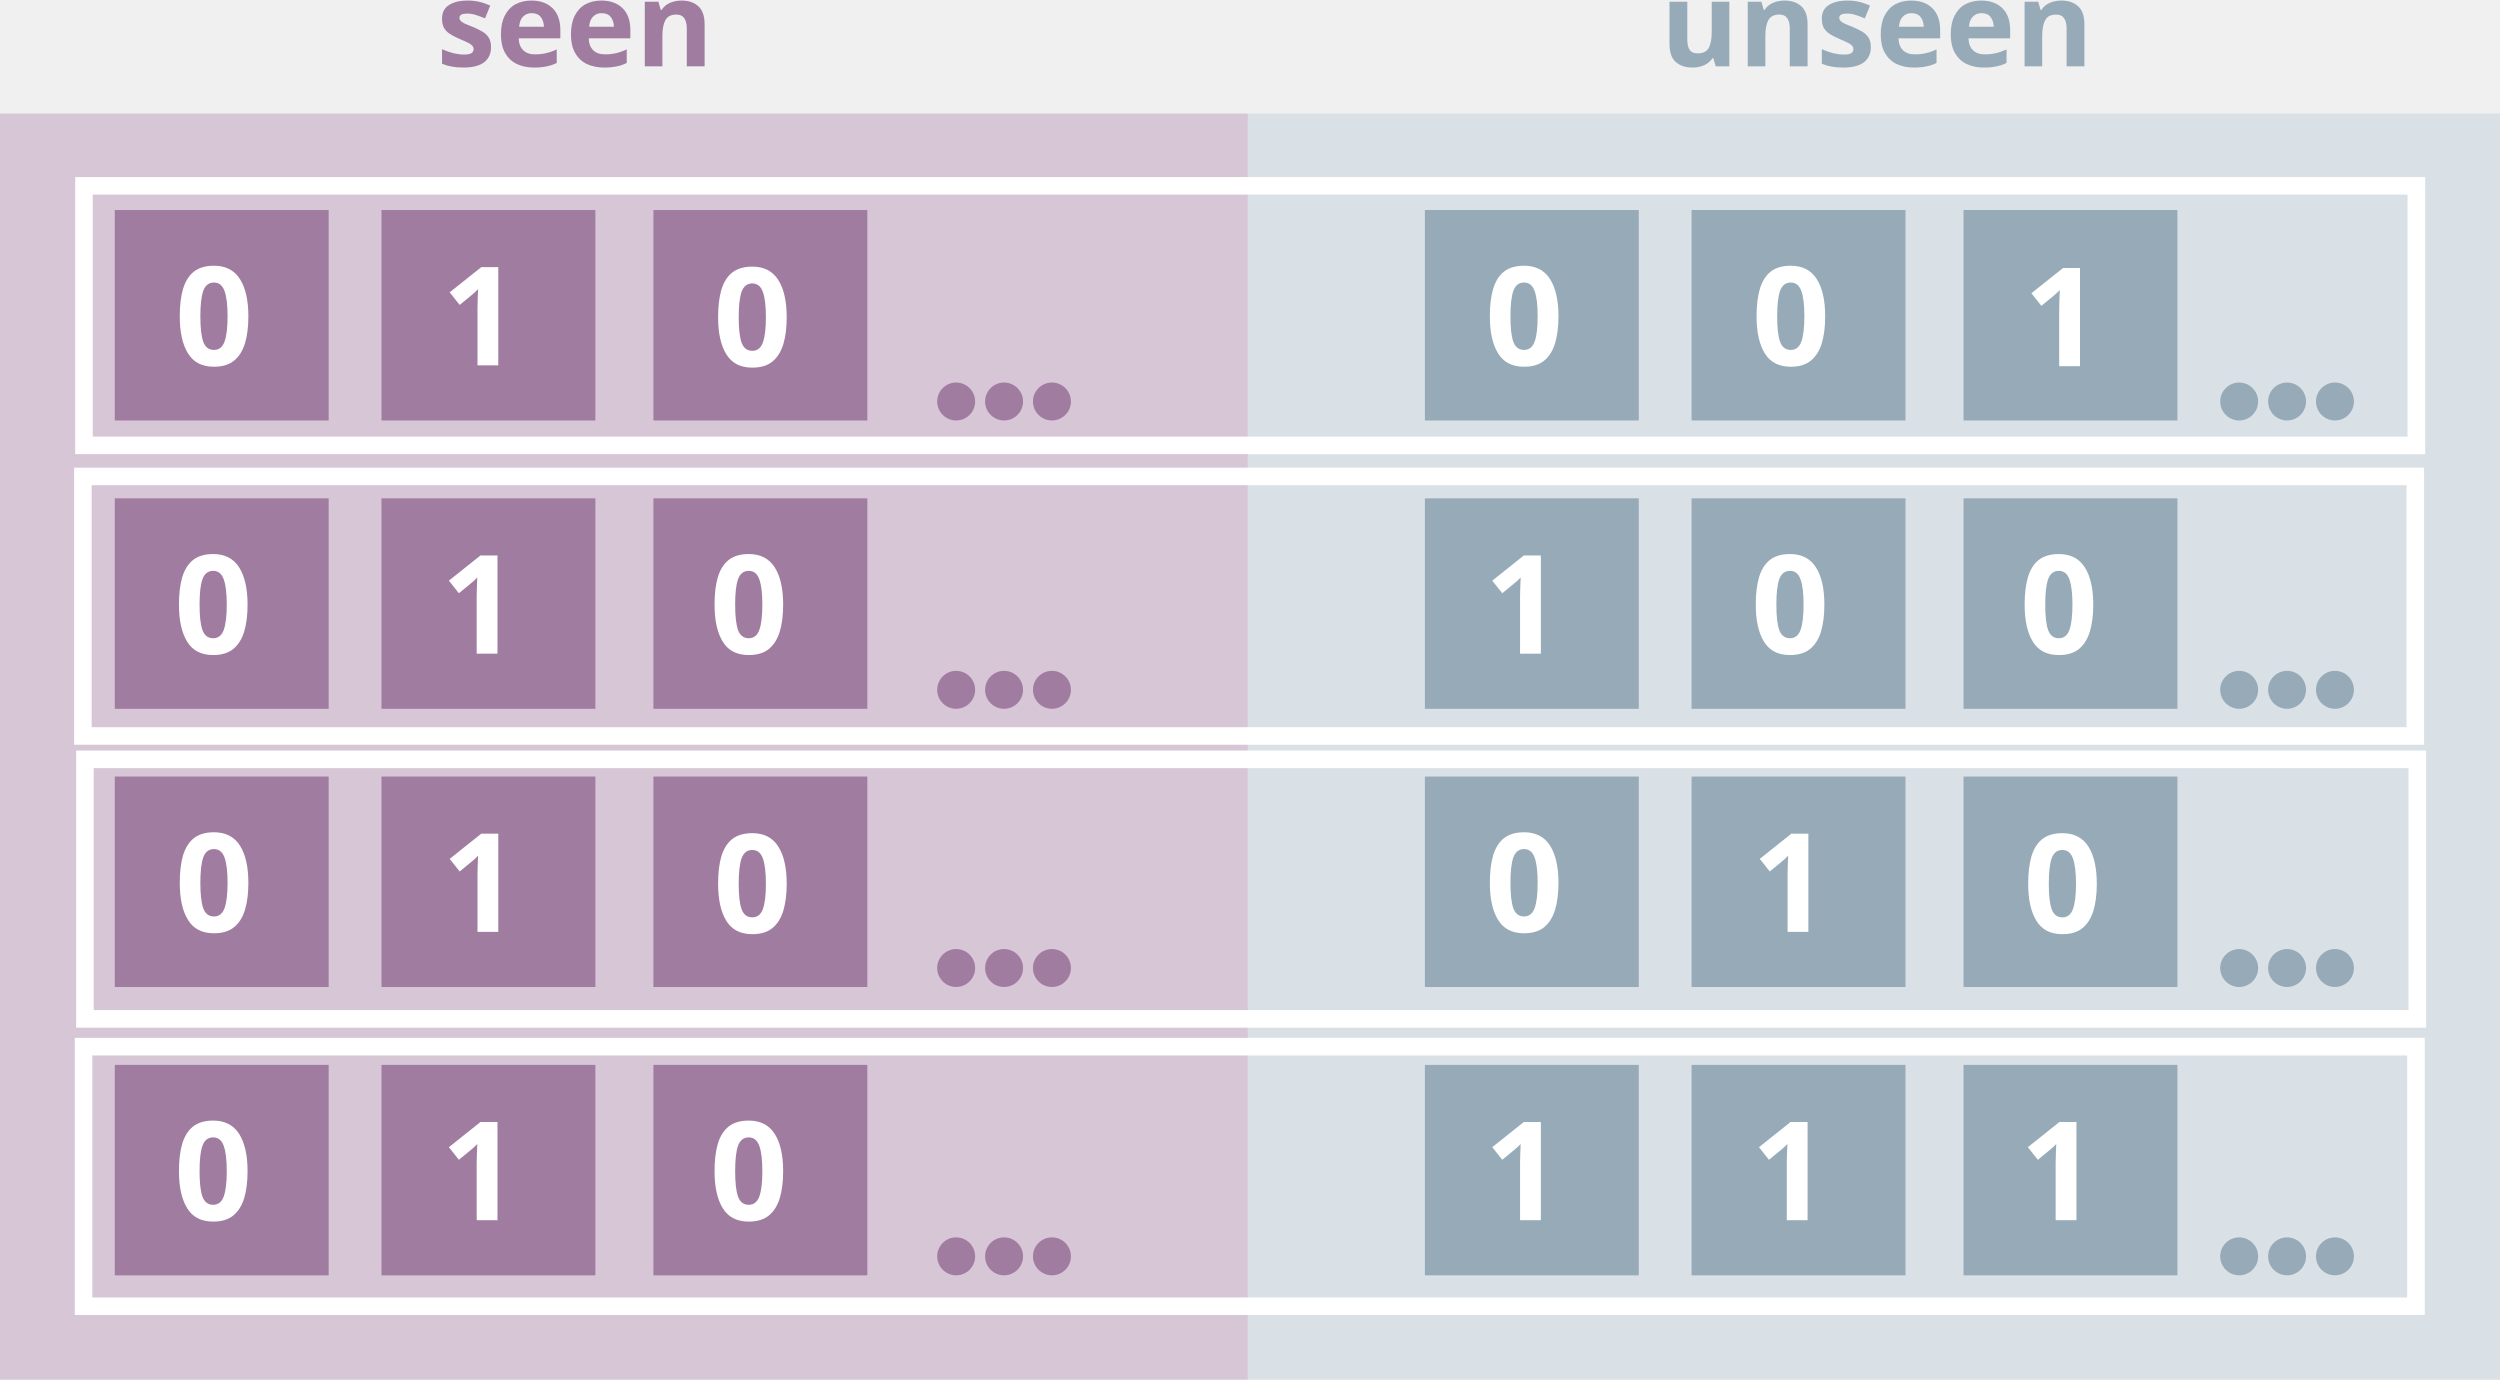
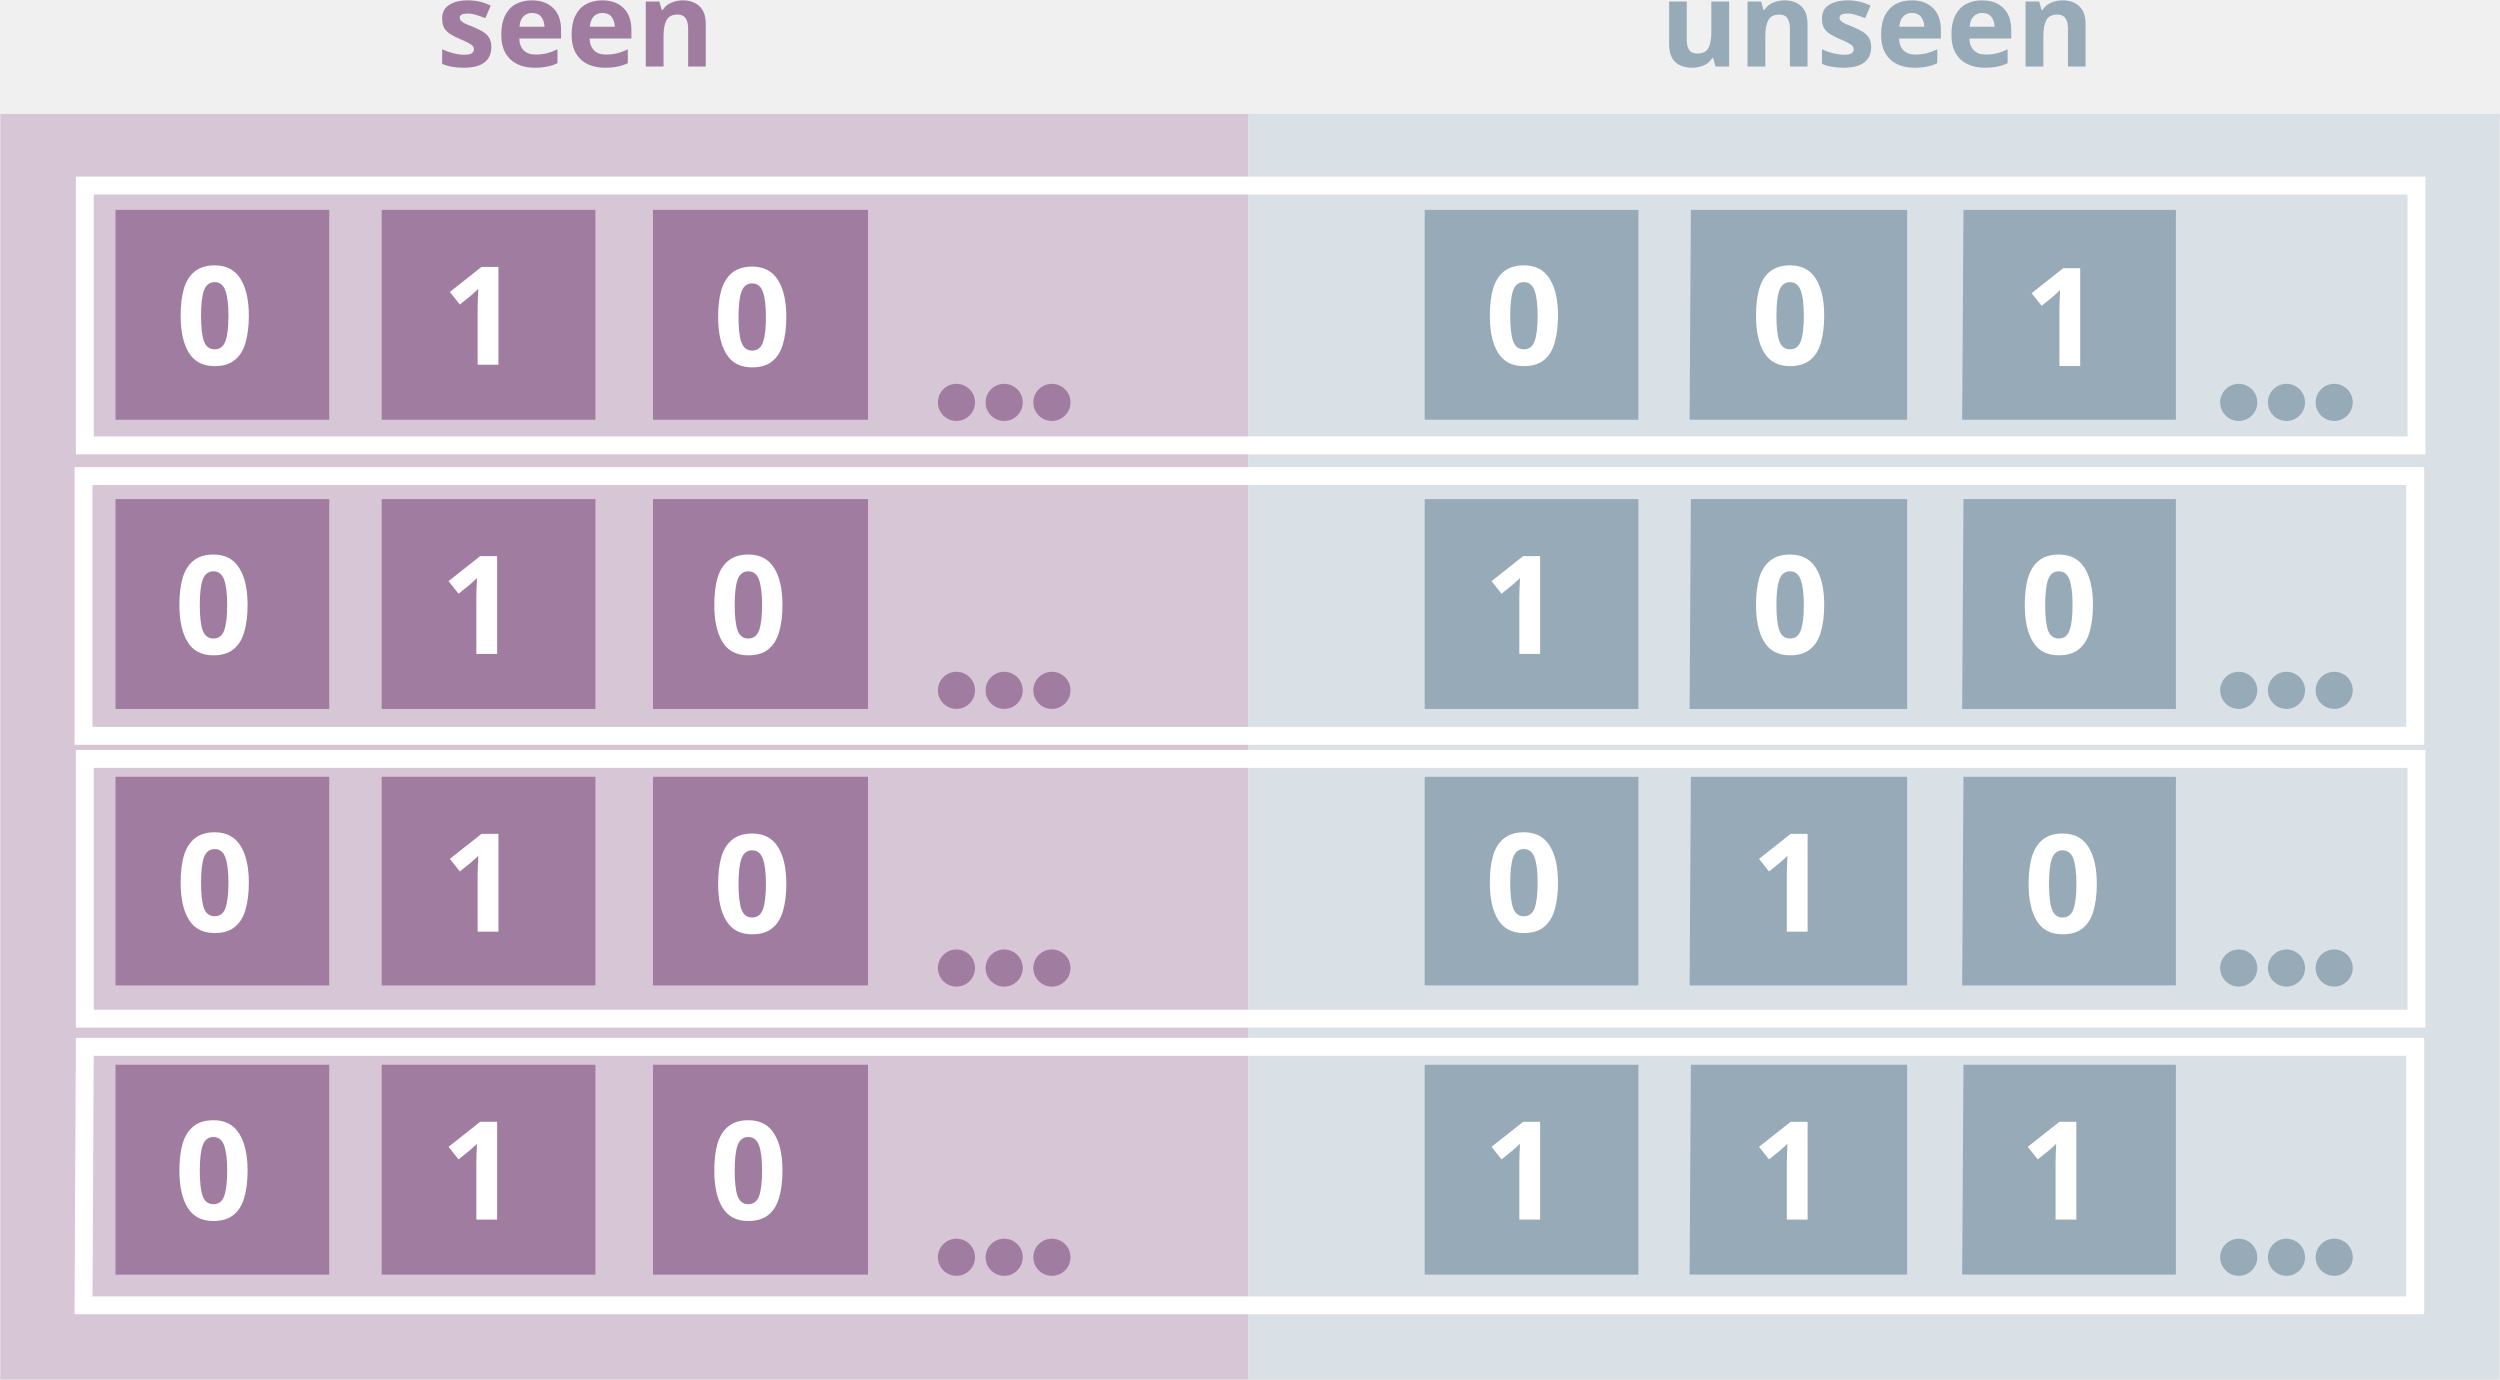
- <svg xmlns="http://www.w3.org/2000/svg" width="738.138" height="407.348" viewBox="0 0 195.299 107.777">
-   <path d="M0 8.87h97.485v98.908H0z" fill="#d6c6d6" />
-   <path d="M97.485 8.87H195.3v98.908H97.485z" fill="#dae1e6" />
-   <text style="line-height:1.25;-inkscape-font-specification:'sans-serif Bold'" x="34.109" y="5.184" font-weight="700" font-size="9.257" letter-spacing="0" word-spacing="0" font-family="sans-serif" fill="#a17ca1" stroke-width=".302">
-     <tspan x="34.109" y="5.184" style="-inkscape-font-specification:'sans-serif Bold'">seen</tspan>
+ <svg xmlns="http://www.w3.org/2000/svg" width="738.1" height="407.3" viewBox="0 0 195.3 107.8">
+   <path d="M0 8.9h97.5v98.9H0z" fill="#d6c6d6" />
+   <path d="M97.5 8.9h97.8v98.9H97.5z" fill="#dae1e6" />
+   <text style="line-height:1.25;-inkscape-font-specification:'sans-serif Bold'" x="34.1" y="5.2" font-weight="700" font-size="9.3" letter-spacing="0" word-spacing="0" font-family="sans-serif" fill="#a17ca1" stroke-width=".3">
+     <tspan x="34.1" y="5.2" style="-inkscape-font-specification:'sans-serif Bold'">seen</tspan>
  </text>
-   <text y="5.184" x="129.733" style="line-height:1.25;-inkscape-font-specification:'sans-serif Bold'" font-weight="700" font-size="9.257" letter-spacing="0" word-spacing="0" font-family="sans-serif" fill="#96aab8" stroke-width=".302">
-     <tspan style="-inkscape-font-specification:'sans-serif Bold'" y="5.184" x="129.733">unseen</tspan>
+   <text y="5.2" x="129.7" style="line-height:1.25;-inkscape-font-specification:'sans-serif Bold'" font-weight="700" font-size="9.3" letter-spacing="0" word-spacing="0" font-family="sans-serif" fill="#96aab8" stroke-width=".3">
+     <tspan style="-inkscape-font-specification:'sans-serif Bold'" y="5.2" x="129.7">unseen</tspan>
  </text>
-   <path d="M29.801 16.407h16.71v16.441h-16.71zM51.045 16.407h16.71v16.441h-16.71z" fill="#a17ca1" />
-   <g transform="matrix(2.07214 0 0 2.07214 -83.637 -1406.006)" fill="#a17ca1">
-     <circle cx="76.41" cy="693.665" r=".715" />
-     <circle r=".715" cy="693.665" cx="78.216" />
-     <circle r=".715" cy="693.665" cx="80.021" />
+   <path d="M29.8 16.4h16.7v16.4H29.8zm21.2 0h16.8v16.4H51z" fill="#a17ca1" />
+   <g transform="translate(-83.6 -1406) scale(2.07214)" fill="#a17ca1">
+     <circle cx="76.4" cy="693.7" r=".7" />
+     <circle r=".7" cy="693.7" cx="78.2" />
+     <circle r=".7" cy="693.7" cx="80" />
  </g>
-   <text style="line-height:1.25;-inkscape-font-specification:'sans-serif Bold'" x="34.488" y="28.536" font-weight="700" font-size="10.737" letter-spacing="0" word-spacing="0" font-family="sans-serif" fill="#fff" stroke-width=".351">
-     <tspan x="34.488" y="28.536" style="-inkscape-font-specification:'sans-serif Bold'">1</tspan>
+   <text style="line-height:1.25;-inkscape-font-specification:'sans-serif Bold'" x="34.5" y="28.5" font-weight="700" font-size="10.7" letter-spacing="0" word-spacing="0" font-family="sans-serif" fill="#fff" stroke-width=".4">
+     <tspan x="34.5" y="28.5" style="-inkscape-font-specification:'sans-serif Bold'">1</tspan>
  </text>
-   <text y="28.613" x="55.706" style="line-height:1.25;-inkscape-font-specification:'sans-serif Bold'" font-weight="700" font-size="10.737" letter-spacing="0" word-spacing="0" font-family="sans-serif" fill="#fff" stroke-width=".351">
-     <tspan style="-inkscape-font-specification:'sans-serif Bold'" y="28.613" x="55.706">0</tspan>
+   <text y="28.6" x="55.7" style="line-height:1.25;-inkscape-font-specification:'sans-serif Bold'" font-weight="700" font-size="10.7" letter-spacing="0" word-spacing="0" font-family="sans-serif" fill="#fff" stroke-width=".4">
+     <tspan style="-inkscape-font-specification:'sans-serif Bold'" y="28.6" x="55.7">0</tspan>
  </text>
-   <path d="M29.801 38.931h16.71v16.441h-16.71zM51.045 38.931h16.71v16.441h-16.71z" fill="#a17ca1" />
-   <g transform="matrix(2.07214 0 0 2.07214 -83.637 -1383.483)" fill="#a17ca1">
-     <circle r=".715" cy="693.665" cx="76.41" />
-     <circle cx="78.216" cy="693.665" r=".715" />
-     <circle cx="80.021" cy="693.665" r=".715" />
+   <path d="M29.8 39h16.7v16.4H29.8zM51 39h16.8v16.4H51z" fill="#a17ca1" />
+   <g transform="translate(-83.6 -1383.5) scale(2.07214)" fill="#a17ca1">
+     <circle r=".7" cy="693.7" cx="76.4" />
+     <circle cx="78.2" cy="693.7" r=".7" />
+     <circle cx="80" cy="693.7" r=".7" />
  </g>
-   <text y="51.065" x="34.425" style="line-height:1.25;-inkscape-font-specification:'sans-serif Bold'" font-weight="700" font-size="10.737" letter-spacing="0" word-spacing="0" font-family="sans-serif" fill="#fff" stroke-width=".351">
-     <tspan style="-inkscape-font-specification:'sans-serif Bold'" y="51.065" x="34.425">1</tspan>
+   <text y="51.1" x="34.4" style="line-height:1.25;-inkscape-font-specification:'sans-serif Bold'" font-weight="700" font-size="10.7" letter-spacing="0" word-spacing="0" font-family="sans-serif" fill="#fff" stroke-width=".4">
+     <tspan style="-inkscape-font-specification:'sans-serif Bold'" y="51.1" x="34.4">1</tspan>
  </text>
-   <text style="line-height:1.25;-inkscape-font-specification:'sans-serif Bold'" x="55.428" y="51.065" font-weight="700" font-size="10.737" letter-spacing="0" word-spacing="0" font-family="sans-serif" fill="#fff" stroke-width=".351">
-     <tspan x="55.428" y="51.065" style="-inkscape-font-specification:'sans-serif Bold'">0</tspan>
+   <text style="line-height:1.25;-inkscape-font-specification:'sans-serif Bold'" x="55.4" y="51.1" font-weight="700" font-size="10.7" letter-spacing="0" word-spacing="0" font-family="sans-serif" fill="#fff" stroke-width=".4">
+     <tspan x="55.4" y="51.1" style="-inkscape-font-specification:'sans-serif Bold'">0</tspan>
  </text>
-   <path d="M8.965 16.407h16.71v16.441H8.965z" fill="#a17ca1" />
-   <text style="line-height:1.25;-inkscape-font-specification:'sans-serif Bold'" x="13.653" y="28.536" font-weight="700" font-size="10.737" letter-spacing="0" word-spacing="0" font-family="sans-serif" fill="#fff" stroke-width=".351">
-     <tspan x="13.653" y="28.536" style="-inkscape-font-specification:'sans-serif Bold'">0</tspan>
+   <path d="M9 16.4h16.7v16.4H9z" fill="#a17ca1" />
+   <text style="line-height:1.25;-inkscape-font-specification:'sans-serif Bold'" x="13.7" y="28.5" font-weight="700" font-size="10.7" letter-spacing="0" word-spacing="0" font-family="sans-serif" fill="#fff" stroke-width=".4">
+     <tspan x="13.7" y="28.5" style="-inkscape-font-specification:'sans-serif Bold'">0</tspan>
  </text>
-   <path d="M8.965 38.931h16.71v16.441H8.965z" fill="#a17ca1" />
-   <text y="51.065" x="13.59" style="line-height:1.25;-inkscape-font-specification:'sans-serif Bold'" font-weight="700" font-size="10.737" letter-spacing="0" word-spacing="0" font-family="sans-serif" fill="#fff" stroke-width=".351">
-     <tspan style="-inkscape-font-specification:'sans-serif Bold'" y="51.065" x="13.59">0</tspan>
+   <path d="M9 39h16.7v16.4H9z" fill="#a17ca1" />
+   <text y="51.1" x="13.6" style="line-height:1.25;-inkscape-font-specification:'sans-serif Bold'" font-weight="700" font-size="10.7" letter-spacing="0" word-spacing="0" font-family="sans-serif" fill="#fff" stroke-width=".4">
+     <tspan style="-inkscape-font-specification:'sans-serif Bold'" y="51.1" x="13.6">0</tspan>
  </text>
-   <path d="M29.801 60.664h16.71v16.441h-16.71zM51.045 60.664h16.71v16.441h-16.71z" fill="#a17ca1" />
-   <g transform="matrix(2.07214 0 0 2.07214 -83.637 -1361.75)" fill="#a17ca1">
-     <circle r=".715" cy="693.665" cx="76.41" />
-     <circle cx="78.216" cy="693.665" r=".715" />
-     <circle cx="80.021" cy="693.665" r=".715" />
+   <path d="M29.8 60.7h16.7V77H29.8zm21.2 0h16.8V77H51z" fill="#a17ca1" />
+   <g transform="translate(-83.6 -1361.8) scale(2.07214)" fill="#a17ca1">
+     <circle r=".7" cy="693.7" cx="76.4" />
+     <circle cx="78.2" cy="693.7" r=".7" />
+     <circle cx="80" cy="693.7" r=".7" />
  </g>
-   <text y="72.794" x="34.488" style="line-height:1.25;-inkscape-font-specification:'sans-serif Bold'" font-weight="700" font-size="10.737" letter-spacing="0" word-spacing="0" font-family="sans-serif" fill="#fff" stroke-width=".351">
-     <tspan style="-inkscape-font-specification:'sans-serif Bold'" y="72.794" x="34.488">1</tspan>
+   <text y="72.8" x="34.5" style="line-height:1.25;-inkscape-font-specification:'sans-serif Bold'" font-weight="700" font-size="10.7" letter-spacing="0" word-spacing="0" font-family="sans-serif" fill="#fff" stroke-width=".4">
+     <tspan style="-inkscape-font-specification:'sans-serif Bold'" y="72.8" x="34.5">1</tspan>
  </text>
-   <text style="line-height:1.25;-inkscape-font-specification:'sans-serif Bold'" x="55.706" y="72.869" font-weight="700" font-size="10.737" letter-spacing="0" word-spacing="0" font-family="sans-serif" fill="#fff" stroke-width=".351">
-     <tspan x="55.706" y="72.869" style="-inkscape-font-specification:'sans-serif Bold'">0</tspan>
+   <text style="line-height:1.25;-inkscape-font-specification:'sans-serif Bold'" x="55.7" y="72.9" font-weight="700" font-size="10.7" letter-spacing="0" word-spacing="0" font-family="sans-serif" fill="#fff" stroke-width=".4">
+     <tspan x="55.7" y="72.9" style="-inkscape-font-specification:'sans-serif Bold'">0</tspan>
  </text>
-   <path d="M29.801 83.188h16.71V99.63h-16.71zM51.045 83.188h16.71V99.63h-16.71z" fill="#a17ca1" />
-   <g transform="matrix(2.07214 0 0 2.07214 -83.637 -1339.226)" fill="#a17ca1">
-     <circle cx="76.41" cy="693.665" r=".715" />
-     <circle r=".715" cy="693.665" cx="78.216" />
-     <circle r=".715" cy="693.665" cx="80.021" />
+   <path d="M29.8 83.2h16.7v16.4H29.8zm21.2 0h16.8v16.4H51z" fill="#a17ca1" />
+   <g transform="translate(-83.6 -1339.2) scale(2.07214)" fill="#a17ca1">
+     <circle cx="76.4" cy="693.7" r=".7" />
+     <circle r=".7" cy="693.7" cx="78.2" />
+     <circle r=".7" cy="693.7" cx="80" />
  </g>
-   <text style="line-height:1.25;-inkscape-font-specification:'sans-serif Bold'" x="34.425" y="95.322" font-weight="700" font-size="10.737" letter-spacing="0" word-spacing="0" font-family="sans-serif" fill="#fff" stroke-width=".351">
-     <tspan x="34.425" y="95.322" style="-inkscape-font-specification:'sans-serif Bold'">1</tspan>
+   <text style="line-height:1.25;-inkscape-font-specification:'sans-serif Bold'" x="34.4" y="95.3" font-weight="700" font-size="10.7" letter-spacing="0" word-spacing="0" font-family="sans-serif" fill="#fff" stroke-width=".4">
+     <tspan x="34.4" y="95.3" style="-inkscape-font-specification:'sans-serif Bold'">1</tspan>
  </text>
-   <text y="95.322" x="55.428" style="line-height:1.25;-inkscape-font-specification:'sans-serif Bold'" font-weight="700" font-size="10.737" letter-spacing="0" word-spacing="0" font-family="sans-serif" fill="#fff" stroke-width=".351">
-     <tspan style="-inkscape-font-specification:'sans-serif Bold'" y="95.322" x="55.428">0</tspan>
+   <text y="95.3" x="55.4" style="line-height:1.25;-inkscape-font-specification:'sans-serif Bold'" font-weight="700" font-size="10.7" letter-spacing="0" word-spacing="0" font-family="sans-serif" fill="#fff" stroke-width=".4">
+     <tspan style="-inkscape-font-specification:'sans-serif Bold'" y="95.3" x="55.4">0</tspan>
  </text>
-   <path d="M8.965 60.664h16.71v16.441H8.965z" fill="#a17ca1" />
-   <text y="72.793" x="13.653" style="line-height:1.25;-inkscape-font-specification:'sans-serif Bold'" font-weight="700" font-size="10.737" letter-spacing="0" word-spacing="0" font-family="sans-serif" fill="#fff" stroke-width=".351">
-     <tspan style="-inkscape-font-specification:'sans-serif Bold'" y="72.793" x="13.653">0</tspan>
+   <path d="M9 60.7h16.7V77H9z" fill="#a17ca1" />
+   <text y="72.8" x="13.7" style="line-height:1.25;-inkscape-font-specification:'sans-serif Bold'" font-weight="700" font-size="10.7" letter-spacing="0" word-spacing="0" font-family="sans-serif" fill="#fff" stroke-width=".4">
+     <tspan style="-inkscape-font-specification:'sans-serif Bold'" y="72.8" x="13.7">0</tspan>
  </text>
-   <path d="M8.965 83.188h16.71V99.63H8.965z" fill="#a17ca1" />
-   <text style="line-height:1.25;-inkscape-font-specification:'sans-serif Bold'" x="13.59" y="95.322" font-weight="700" font-size="10.737" letter-spacing="0" word-spacing="0" font-family="sans-serif" fill="#fff" stroke-width=".351">
-     <tspan x="13.59" y="95.322" style="-inkscape-font-specification:'sans-serif Bold'">0</tspan>
+   <path d="M9 83.2h16.7v16.4H9z" fill="#a17ca1" />
+   <text style="line-height:1.25;-inkscape-font-specification:'sans-serif Bold'" x="13.6" y="95.3" font-weight="700" font-size="10.7" letter-spacing="0" word-spacing="0" font-family="sans-serif" fill="#fff" stroke-width=".4">
+     <tspan x="13.6" y="95.3" style="-inkscape-font-specification:'sans-serif Bold'">0</tspan>
  </text>
-   <path d="M132.146 16.407h16.71v16.441h-16.71zM153.39 16.407h16.71v16.441h-16.71z" fill="#96aab8" />
-   <g transform="matrix(2.07214 0 0 2.07214 16.591 -1406.006)" fill="#96aab8">
-     <circle r=".715" cy="693.665" cx="76.41" />
-     <circle cx="78.216" cy="693.665" r=".715" />
-     <circle cx="80.021" cy="693.665" r=".715" />
+   <path d="M132.1 16.4H149v16.4H132zm21.3 0H170v16.4h-16.7z" fill="#96aab8" />
+   <g transform="translate(16.6 -1406) scale(2.07214)" fill="#96aab8">
+     <circle r=".7" cy="693.7" cx="76.4" />
+     <circle cx="78.2" cy="693.7" r=".7" />
+     <circle cx="80" cy="693.7" r=".7" />
  </g>
-   <text y="28.536" x="136.833" style="line-height:1.25;-inkscape-font-specification:'sans-serif Bold'" font-weight="700" font-size="10.737" letter-spacing="0" word-spacing="0" font-family="sans-serif" fill="#fff" stroke-width=".351">
-     <tspan style="-inkscape-font-specification:'sans-serif Bold'" y="28.536" x="136.833">0</tspan>
+   <text y="28.5" x="136.8" style="line-height:1.25;-inkscape-font-specification:'sans-serif Bold'" font-weight="700" font-size="10.7" letter-spacing="0" word-spacing="0" font-family="sans-serif" fill="#fff" stroke-width=".4">
+     <tspan style="-inkscape-font-specification:'sans-serif Bold'" y="28.5" x="136.8">0</tspan>
  </text>
-   <text style="line-height:1.25;-inkscape-font-specification:'sans-serif Bold'" x="158.051" y="28.613" font-weight="700" font-size="10.737" letter-spacing="0" word-spacing="0" font-family="sans-serif" fill="#fff" stroke-width=".351">
-     <tspan x="158.051" y="28.613" style="-inkscape-font-specification:'sans-serif Bold'">1</tspan>
+   <text style="line-height:1.25;-inkscape-font-specification:'sans-serif Bold'" x="158.1" y="28.6" font-weight="700" font-size="10.7" letter-spacing="0" word-spacing="0" font-family="sans-serif" fill="#fff" stroke-width=".4">
+     <tspan x="158.1" y="28.6" style="-inkscape-font-specification:'sans-serif Bold'">1</tspan>
  </text>
-   <path d="M132.146 38.931h16.71v16.441h-16.71zm21.244 0h16.71v16.441h-16.71z" fill="#96aab8" />
-   <g transform="matrix(2.07214 0 0 2.07214 16.591 -1383.483)" fill="#96aab8">
-     <circle cx="76.41" cy="693.665" r=".715" />
-     <circle r=".715" cy="693.665" cx="78.216" />
-     <circle r=".715" cy="693.665" cx="80.021" />
+   <path d="M132.1 39H149v16.4H132zm21.3 0H170v16.4h-16.7z" fill="#96aab8" />
+   <g transform="translate(16.6 -1383.5) scale(2.07214)" fill="#96aab8">
+     <circle cx="76.4" cy="693.7" r=".7" />
+     <circle r=".7" cy="693.7" cx="78.2" />
+     <circle r=".7" cy="693.7" cx="80" />
  </g>
-   <text style="line-height:1.25;-inkscape-font-specification:'sans-serif Bold'" x="136.77" y="51.065" font-weight="700" font-size="10.737" letter-spacing="0" word-spacing="0" font-family="sans-serif" fill="#fff" stroke-width=".351">
-     <tspan x="136.77" y="51.065" style="-inkscape-font-specification:'sans-serif Bold'">0</tspan>
+   <text style="line-height:1.25;-inkscape-font-specification:'sans-serif Bold'" x="136.8" y="51.1" font-weight="700" font-size="10.7" letter-spacing="0" word-spacing="0" font-family="sans-serif" fill="#fff" stroke-width=".4">
+     <tspan x="136.8" y="51.1" style="-inkscape-font-specification:'sans-serif Bold'">0</tspan>
  </text>
-   <text y="51.065" x="157.773" style="line-height:1.25;-inkscape-font-specification:'sans-serif Bold'" font-weight="700" font-size="10.737" letter-spacing="0" word-spacing="0" font-family="sans-serif" fill="#fff" stroke-width=".351">
-     <tspan style="-inkscape-font-specification:'sans-serif Bold'" y="51.065" x="157.773">0</tspan>
+   <text y="51.1" x="157.8" style="line-height:1.25;-inkscape-font-specification:'sans-serif Bold'" font-weight="700" font-size="10.7" letter-spacing="0" word-spacing="0" font-family="sans-serif" fill="#fff" stroke-width=".4">
+     <tspan style="-inkscape-font-specification:'sans-serif Bold'" y="51.1" x="157.8">0</tspan>
  </text>
-   <path d="M111.31 16.407h16.71v16.441h-16.71z" fill="#96aab8" />
-   <text style="line-height:1.25;-inkscape-font-specification:'sans-serif Bold'" x="115.997" y="28.536" font-weight="700" font-size="10.737" letter-spacing="0" word-spacing="0" font-family="sans-serif" fill="#fff" stroke-width=".351">
-     <tspan x="115.997" y="28.536" style="-inkscape-font-specification:'sans-serif Bold'">0</tspan>
+   <path d="M111.3 16.4H128v16.4h-16.7z" fill="#96aab8" />
+   <text style="line-height:1.25;-inkscape-font-specification:'sans-serif Bold'" x="116" y="28.5" font-weight="700" font-size="10.7" letter-spacing="0" word-spacing="0" font-family="sans-serif" fill="#fff" stroke-width=".4">
+     <tspan x="116" y="28.5" style="-inkscape-font-specification:'sans-serif Bold'">0</tspan>
  </text>
-   <path d="M111.31 38.931h16.71v16.441h-16.71z" fill="#96aab8" />
-   <text y="51.066" x="115.935" style="line-height:1.25;-inkscape-font-specification:'sans-serif Bold'" font-weight="700" font-size="10.737" letter-spacing="0" word-spacing="0" font-family="sans-serif" fill="#fff" stroke-width=".351">
-     <tspan style="-inkscape-font-specification:'sans-serif Bold'" y="51.066" x="115.935">1</tspan>
+   <path d="M111.3 39H128v16.4h-16.7z" fill="#96aab8" />
+   <text y="51.1" x="115.9" style="line-height:1.25;-inkscape-font-specification:'sans-serif Bold'" font-weight="700" font-size="10.7" letter-spacing="0" word-spacing="0" font-family="sans-serif" fill="#fff" stroke-width=".4">
+     <tspan style="-inkscape-font-specification:'sans-serif Bold'" y="51.1" x="115.9">1</tspan>
  </text>
-   <path d="M132.146 60.664h16.71v16.441h-16.71zM153.39 60.664h16.71v16.441h-16.71z" fill="#96aab8" />
-   <g transform="matrix(2.07214 0 0 2.07214 16.591 -1361.75)" fill="#96aab8">
-     <circle cx="76.41" cy="693.665" r=".715" />
-     <circle r=".715" cy="693.665" cx="78.216" />
-     <circle r=".715" cy="693.665" cx="80.021" />
+   <path d="M132.1 60.7H149V77H132zm21.3 0H170V77h-16.7z" fill="#96aab8" />
+   <g transform="translate(16.6 -1361.8) scale(2.07214)" fill="#96aab8">
+     <circle cx="76.4" cy="693.7" r=".7" />
+     <circle r=".7" cy="693.7" cx="78.2" />
+     <circle r=".7" cy="693.7" cx="80" />
  </g>
-   <text style="line-height:1.25;-inkscape-font-specification:'sans-serif Bold'" x="136.833" y="72.794" font-weight="700" font-size="10.737" letter-spacing="0" word-spacing="0" font-family="sans-serif" fill="#fff" stroke-width=".351">
-     <tspan x="136.833" y="72.794" style="-inkscape-font-specification:'sans-serif Bold'">1</tspan>
+   <text style="line-height:1.25;-inkscape-font-specification:'sans-serif Bold'" x="136.8" y="72.8" font-weight="700" font-size="10.7" letter-spacing="0" word-spacing="0" font-family="sans-serif" fill="#fff" stroke-width=".4">
+     <tspan x="136.8" y="72.8" style="-inkscape-font-specification:'sans-serif Bold'">1</tspan>
  </text>
-   <text y="72.869" x="158.051" style="line-height:1.25;-inkscape-font-specification:'sans-serif Bold'" font-weight="700" font-size="10.737" letter-spacing="0" word-spacing="0" font-family="sans-serif" fill="#fff" stroke-width=".351">
-     <tspan style="-inkscape-font-specification:'sans-serif Bold'" y="72.869" x="158.051">0</tspan>
+   <text y="72.9" x="158.1" style="line-height:1.25;-inkscape-font-specification:'sans-serif Bold'" font-weight="700" font-size="10.7" letter-spacing="0" word-spacing="0" font-family="sans-serif" fill="#fff" stroke-width=".4">
+     <tspan style="-inkscape-font-specification:'sans-serif Bold'" y="72.9" x="158.1">0</tspan>
  </text>
-   <path d="M132.146 83.188h16.71V99.63h-16.71zm21.244 0h16.71V99.63h-16.71z" fill="#96aab8" />
-   <g transform="matrix(2.07214 0 0 2.07214 16.591 -1339.226)" fill="#96aab8">
-     <circle r=".715" cy="693.665" cx="76.41" />
-     <circle cx="78.216" cy="693.665" r=".715" />
-     <circle cx="80.021" cy="693.665" r=".715" />
+   <path d="M132.1 83.2H149v16.4H132zm21.3 0H170v16.4h-16.7z" fill="#96aab8" />
+   <g transform="translate(16.6 -1339.2) scale(2.07214)" fill="#96aab8">
+     <circle r=".7" cy="693.7" cx="76.4" />
+     <circle cx="78.2" cy="693.7" r=".7" />
+     <circle cx="80" cy="693.7" r=".7" />
  </g>
-   <text y="95.322" x="136.77" style="line-height:1.25;-inkscape-font-specification:'sans-serif Bold'" font-weight="700" font-size="10.737" letter-spacing="0" word-spacing="0" font-family="sans-serif" fill="#fff" stroke-width=".351">
-     <tspan style="-inkscape-font-specification:'sans-serif Bold'" y="95.322" x="136.77">1</tspan>
+   <text y="95.3" x="136.8" style="line-height:1.25;-inkscape-font-specification:'sans-serif Bold'" font-weight="700" font-size="10.7" letter-spacing="0" word-spacing="0" font-family="sans-serif" fill="#fff" stroke-width=".4">
+     <tspan style="-inkscape-font-specification:'sans-serif Bold'" y="95.3" x="136.8">1</tspan>
  </text>
-   <text style="line-height:1.25;-inkscape-font-specification:'sans-serif Bold'" x="157.773" y="95.322" font-weight="700" font-size="10.737" letter-spacing="0" word-spacing="0" font-family="sans-serif" fill="#fff" stroke-width=".351">
-     <tspan x="157.773" y="95.322" style="-inkscape-font-specification:'sans-serif Bold'">1</tspan>
+   <text style="line-height:1.25;-inkscape-font-specification:'sans-serif Bold'" x="157.8" y="95.3" font-weight="700" font-size="10.7" letter-spacing="0" word-spacing="0" font-family="sans-serif" fill="#fff" stroke-width=".4">
+     <tspan x="157.8" y="95.3" style="-inkscape-font-specification:'sans-serif Bold'">1</tspan>
  </text>
-   <path d="M111.31 60.664h16.71v16.441h-16.71z" fill="#96aab8" />
-   <text y="72.794" x="115.997" style="line-height:1.25;-inkscape-font-specification:'sans-serif Bold'" font-weight="700" font-size="10.737" letter-spacing="0" word-spacing="0" font-family="sans-serif" fill="#fff" stroke-width=".351">
-     <tspan style="-inkscape-font-specification:'sans-serif Bold'" y="72.794" x="115.997">0</tspan>
+   <path d="M111.3 60.7H128V77h-16.7z" fill="#96aab8" />
+   <text y="72.8" x="116" style="line-height:1.25;-inkscape-font-specification:'sans-serif Bold'" font-weight="700" font-size="10.7" letter-spacing="0" word-spacing="0" font-family="sans-serif" fill="#fff" stroke-width=".4">
+     <tspan style="-inkscape-font-specification:'sans-serif Bold'" y="72.8" x="116">0</tspan>
  </text>
-   <path d="M111.31 83.188h16.71V99.63h-16.71z" fill="#96aab8" />
-   <text style="line-height:1.25;-inkscape-font-specification:'sans-serif Bold'" x="115.935" y="95.322" font-weight="700" font-size="10.737" letter-spacing="0" word-spacing="0" font-family="sans-serif" fill="#fff" stroke-width=".351">
-     <tspan x="115.935" y="95.322" style="-inkscape-font-specification:'sans-serif Bold'">1</tspan>
+   <path d="M111.3 83.2H128v16.4h-16.7z" fill="#96aab8" />
+   <text style="line-height:1.25;-inkscape-font-specification:'sans-serif Bold'" x="115.9" y="95.3" font-weight="700" font-size="10.7" letter-spacing="0" word-spacing="0" font-family="sans-serif" fill="#fff" stroke-width=".4">
+     <tspan x="115.9" y="95.3" style="-inkscape-font-specification:'sans-serif Bold'">1</tspan>
  </text>
-   <path d="M6.56 14.517h182.205v20.275H6.56zm-.085 22.701H188.68v20.275H6.475zm.161 22.1h182.205v20.275H6.636zm-.108 22.448h182.205v20.276H6.528z" fill="none" stroke="#fff" stroke-width="1.372" stroke-linecap="round" />
+   <path d="M6.6 14.5h182.2v20.3H6.6zm-.1 22.7h182.2v20.3H6.5zm.1 22.1h182.2v20.3H6.6zm0 22.5h182.1V102H6.5z" fill="none" stroke="#fff" stroke-width="1.4" stroke-linecap="round" />
</svg>
